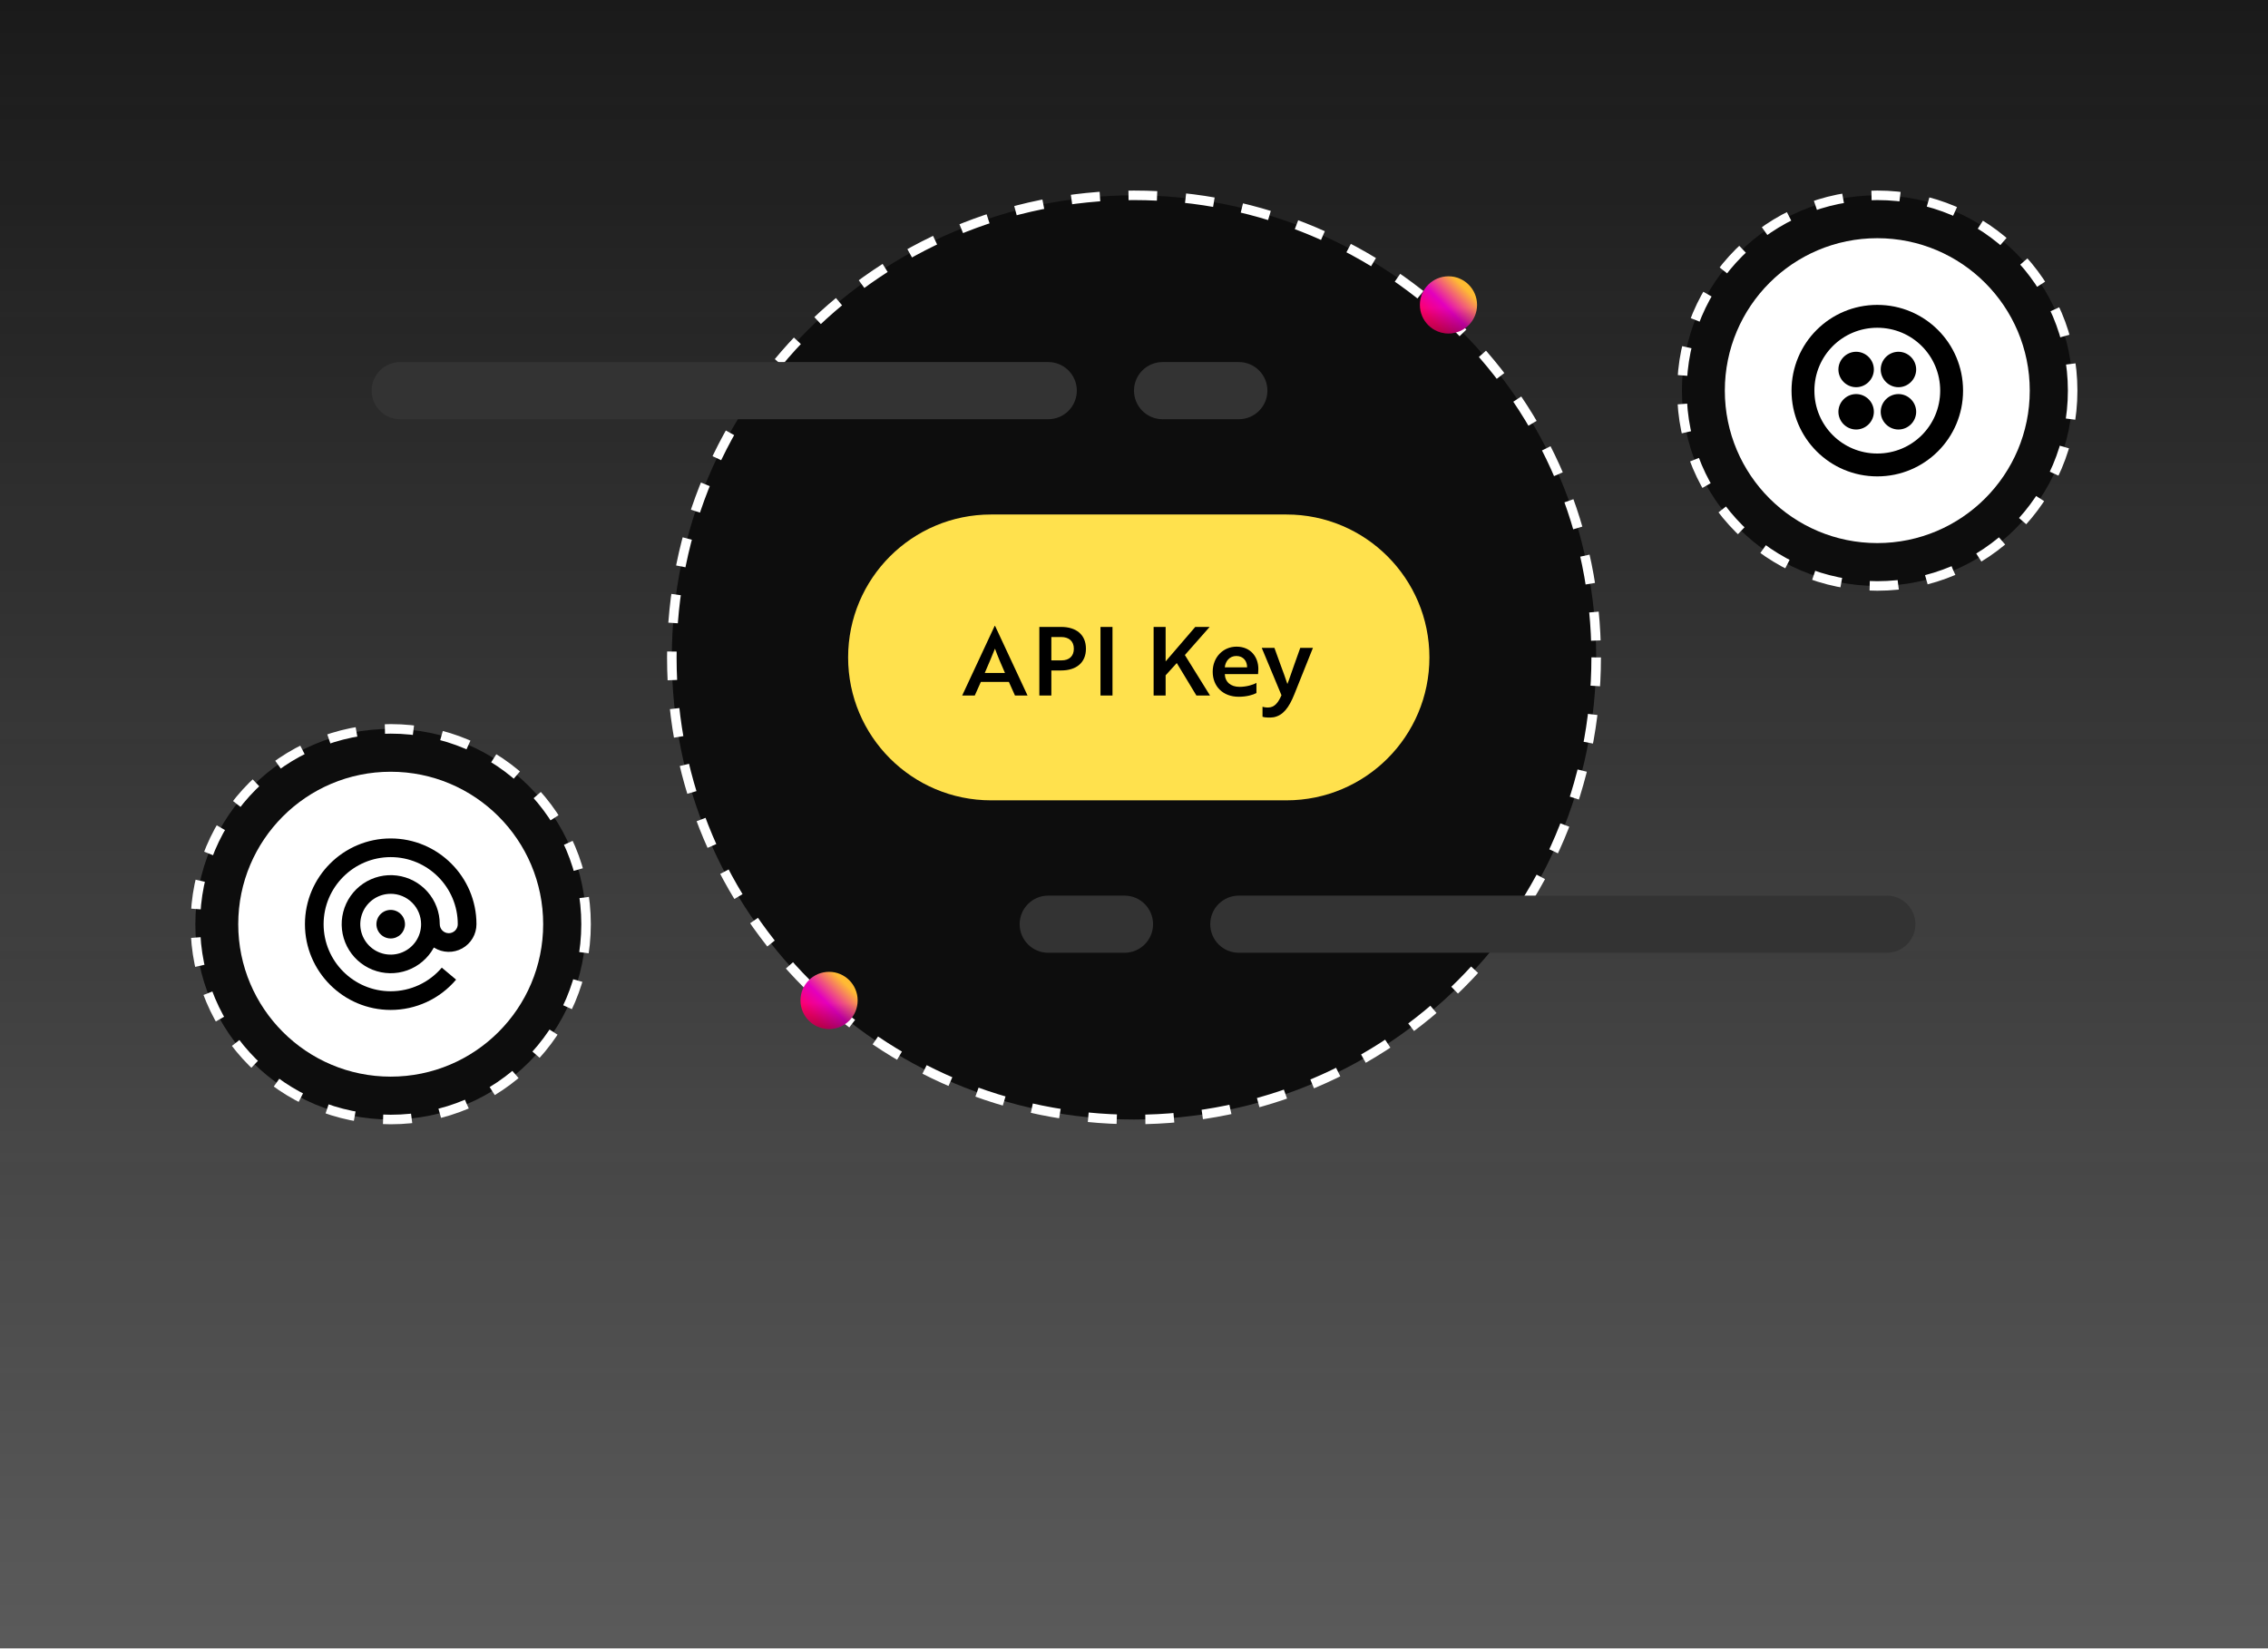
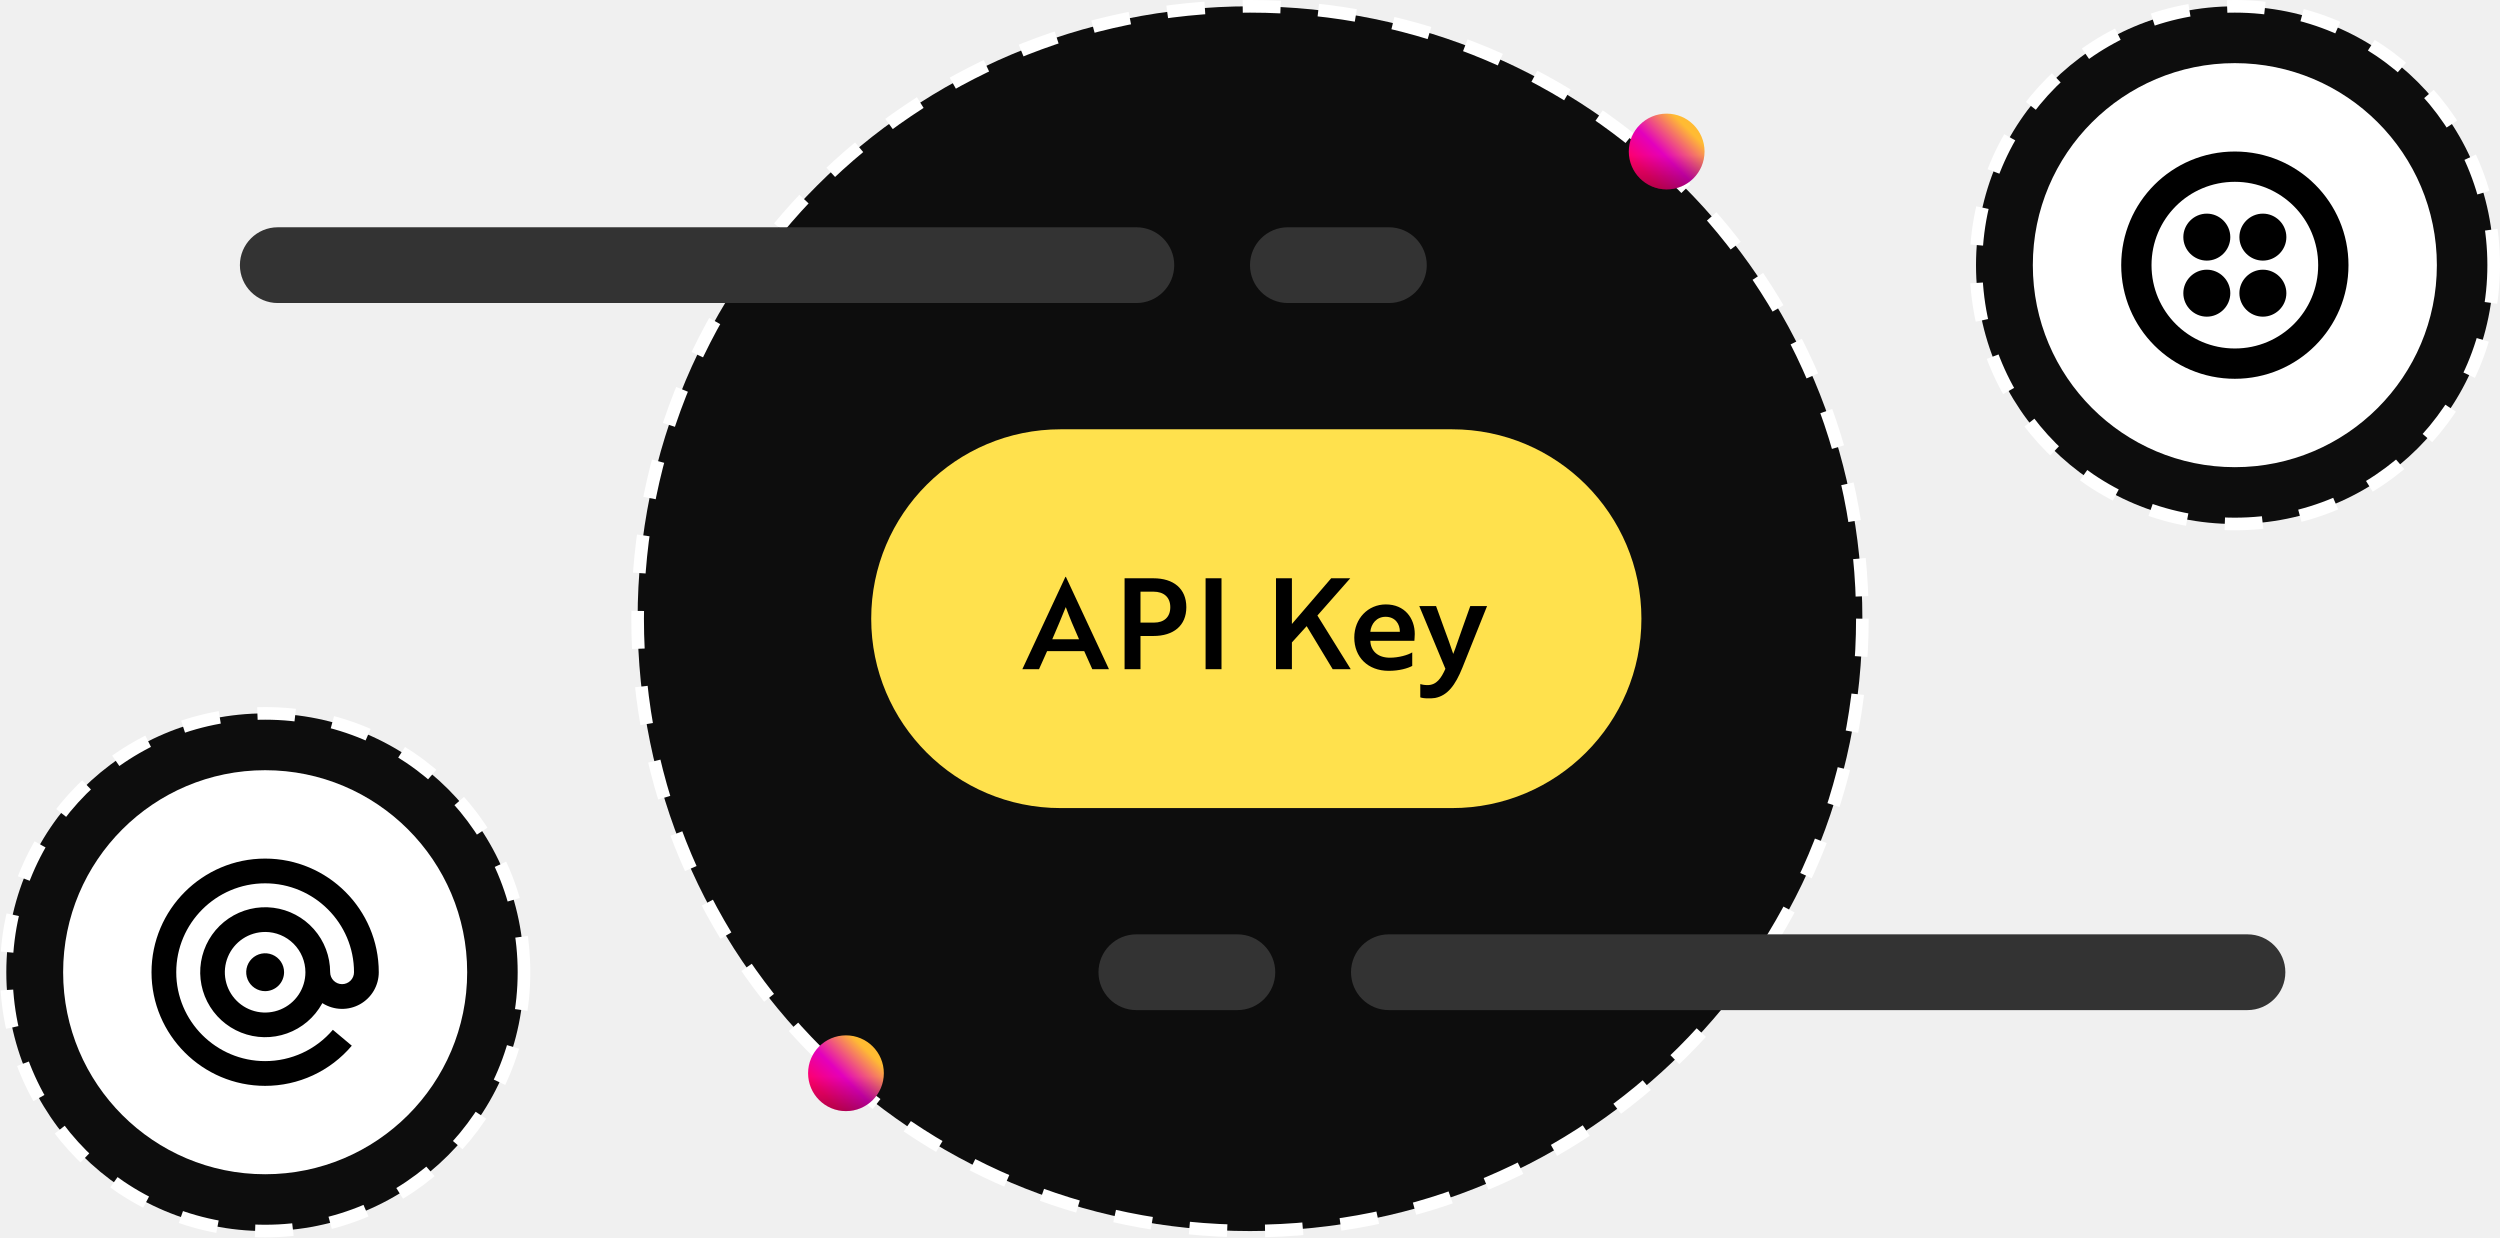
- <svg xmlns="http://www.w3.org/2000/svg" width="238" height="173" viewBox="0 0 238 173" fill="none">
-   <rect width="238" height="173" fill="url(#paint0_linear_3810_8590)" />
-   <circle cx="41" cy="97" r="20.5" fill="#0D0D0D" stroke="white" stroke-dasharray="3 3" />
-   <circle cx="41" cy="97" r="16" fill="white" />
-   <path fill-rule="evenodd" clip-rule="evenodd" d="M32 97C32 101.962 36.038 106 40.999 106C42.305 106.001 43.596 105.717 44.781 105.168C45.966 104.619 47.018 103.818 47.862 102.82L46.362 101.56C45.701 102.338 44.879 102.963 43.953 103.391C43.027 103.819 42.019 104.04 40.999 104.04C37.116 104.04 33.959 100.882 33.959 97C33.959 93.118 37.117 89.96 40.999 89.96C44.88 89.96 48.038 93.118 48.038 97C48.038 97.251 47.939 97.491 47.761 97.668C47.584 97.845 47.344 97.945 47.093 97.945C46.843 97.945 46.602 97.845 46.425 97.668C46.248 97.491 46.148 97.251 46.148 97C46.148 95.747 45.692 94.537 44.864 93.598C44.035 92.658 42.893 92.052 41.65 91.894C40.407 91.736 39.15 92.037 38.113 92.74C37.076 93.444 36.332 94.501 36.019 95.714C35.706 96.927 35.846 98.212 36.413 99.329C36.98 100.446 37.935 101.318 39.099 101.781C40.263 102.244 41.556 102.267 42.736 101.845C43.915 101.423 44.9 100.585 45.506 99.489L45.53 99.446L45.572 99.472C46.012 99.743 46.516 99.892 47.033 99.903C47.549 99.915 48.06 99.788 48.511 99.536C48.962 99.284 49.338 98.916 49.6 98.47C49.861 98.024 49.999 97.517 49.999 97C49.999 92.037 45.959 88 40.999 88C36.038 88 32 92.038 32 97ZM39.225 94.35C39.75 93.999 40.367 93.812 40.999 93.812V93.81C41.844 93.811 42.655 94.147 43.253 94.745C43.852 95.343 44.188 96.154 44.189 97C44.19 97.631 44.003 98.249 43.653 98.774C43.303 99.299 42.804 99.708 42.221 99.95C41.638 100.192 40.997 100.256 40.377 100.133C39.758 100.01 39.189 99.707 38.743 99.26C38.296 98.814 37.992 98.246 37.869 97.627C37.745 97.008 37.809 96.366 38.05 95.783C38.291 95.199 38.701 94.701 39.225 94.35ZM40.166 98.246C40.412 98.411 40.702 98.499 40.999 98.499C41.397 98.498 41.778 98.34 42.059 98.059C42.34 97.777 42.498 97.396 42.499 96.998C42.499 96.702 42.411 96.412 42.246 96.165C42.081 95.919 41.847 95.727 41.572 95.613C41.298 95.5 40.997 95.47 40.706 95.528C40.415 95.586 40.148 95.729 39.938 95.939C39.728 96.148 39.586 96.416 39.528 96.707C39.47 96.997 39.5 97.299 39.613 97.573C39.727 97.847 39.919 98.081 40.166 98.246Z" fill="black" />
-   <circle cx="197" cy="41" r="20.5" fill="#0D0D0D" stroke="white" stroke-dasharray="3 3" />
-   <circle cx="197" cy="41" r="16" fill="white" />
-   <path d="M197 32C201.98 32 206 36.02 206 41C206 45.98 201.98 50 197 50C192.02 50 188 45.98 188 41C188 36.02 192.02 32 197 32ZM197 34.4C193.34 34.4 190.4 37.34 190.4 41C190.4 44.66 193.34 47.6 197 47.6C200.66 47.6 203.6 44.66 203.6 41C203.6 37.34 200.66 34.4 197 34.4ZM194.78 41.36C195.8 41.36 196.64 42.2 196.64 43.22C196.64 44.24 195.8 45.08 194.78 45.08C193.76 45.08 192.92 44.24 192.92 43.22C192.92 42.2 193.76 41.36 194.78 41.36ZM199.22 41.36C200.24 41.36 201.08 42.2 201.08 43.22C201.08 44.24 200.24 45.08 199.22 45.08C198.2 45.08 197.36 44.24 197.36 43.22C197.36 42.2 198.2 41.36 199.22 41.36ZM199.22 36.92C200.24 36.92 201.08 37.76 201.08 38.78C201.08 39.8 200.24 40.64 199.22 40.64C198.2 40.64 197.36 39.8 197.36 38.78C197.36 37.76 198.2 36.92 199.22 36.92ZM194.78 36.92C195.8 36.92 196.64 37.76 196.64 38.78C196.64 39.8 195.8 40.64 194.78 40.64C193.76 40.64 192.92 39.8 192.92 38.78C192.92 37.76 193.76 36.92 194.78 36.92Z" fill="black" />
-   <circle cx="119" cy="69" r="48.5" fill="#0D0D0D" stroke="white" stroke-dasharray="3 3" />
-   <circle cx="87" cy="105" r="3" fill="url(#paint1_linear_3810_8590)" />
-   <circle cx="87" cy="105" r="3" fill="url(#paint2_linear_3810_8590)" />
-   <circle cx="152" cy="32" r="3" fill="url(#paint3_linear_3810_8590)" />
-   <circle cx="152" cy="32" r="3" fill="url(#paint4_linear_3810_8590)" />
-   <rect x="39" y="38" width="74" height="6" rx="3" fill="#333333" />
-   <rect x="119" y="38" width="14" height="6" rx="3" fill="#333333" />
-   <rect x="107" y="94" width="14" height="6" rx="3" fill="#333333" />
-   <rect x="127" y="94" width="74" height="6" rx="3" fill="#333333" />
-   <rect x="89" y="54" width="61" height="30" rx="15" fill="#FFE14D" />
-   <path d="M100.97 73H102.29L102.93 71.57H105.87L106.51 73H107.83L104.42 65.69H104.38L100.97 73ZM103.34 70.63C103.73 69.75 104.1 68.83 104.41 68.08C104.71 68.9 105.05 69.71 105.46 70.63H103.34ZM111.347 70.37C112.947 70.37 113.957 69.55 113.957 68.09C113.957 66.62 112.947 65.8 111.347 65.8H109.067V73H110.327V70.37H111.347ZM111.357 66.86C112.167 66.86 112.687 67.29 112.687 68.09C112.687 68.88 112.187 69.31 111.407 69.31H110.327V66.86H111.357ZM116.743 73V65.8H115.483V73H116.743ZM122.319 65.8H121.059V73H122.319V70.88L123.489 69.59L125.549 73H126.979L124.339 68.75L126.939 65.8H125.429L122.319 69.42V65.8ZM129.759 67.87C128.349 67.87 127.259 68.99 127.259 70.5C127.259 72.04 128.329 73.13 129.989 73.13C130.829 73.13 131.499 72.93 131.849 72.74V71.67C131.509 71.88 130.779 72.09 130.079 72.09C129.159 72.09 128.559 71.59 128.529 70.75H132.019C132.019 70.66 132.049 70.44 132.049 70.21C132.049 68.97 131.259 67.87 129.759 67.87ZM130.869 70.04H128.529C128.589 69.41 129.019 68.85 129.739 68.85C130.489 68.85 130.879 69.41 130.869 70.04ZM132.486 75.23C132.586 75.27 132.806 75.31 133.046 75.31C133.246 75.32 133.446 75.31 133.656 75.28C134.636 75.09 135.256 74.29 135.826 72.87L137.776 68H136.446L135.816 69.77C135.626 70.27 135.276 71.37 135.096 71.79C134.876 71.12 134.626 70.44 134.376 69.77L133.736 68H132.406L134.476 72.97C134.146 73.71 133.776 74.26 133.056 74.26C132.786 74.26 132.586 74.21 132.486 74.18V75.23Z" fill="black" />
+ <svg xmlns="http://www.w3.org/2000/svg" width="198" height="98" viewBox="0 0 198 98" fill="none">
+   <circle cx="21" cy="77" r="20.5" fill="#0D0D0D" stroke="white" stroke-dasharray="3 3" />
+   <circle cx="21" cy="77" r="16" fill="white" />
+   <path fill-rule="evenodd" clip-rule="evenodd" d="M12 77C12 81.962 16.038 86 20.999 86C22.305 86.001 23.596 85.717 24.781 85.168C25.966 84.619 27.018 83.818 27.862 82.82L26.362 81.561C25.701 82.338 24.879 82.963 23.953 83.391C23.027 83.819 22.019 84.04 20.999 84.04C17.116 84.04 13.959 80.882 13.959 77C13.959 73.118 17.117 69.96 20.999 69.96C24.88 69.96 28.038 73.118 28.038 77C28.038 77.251 27.939 77.491 27.762 77.668C27.584 77.845 27.344 77.945 27.093 77.945C26.843 77.945 26.602 77.845 26.425 77.668C26.248 77.491 26.148 77.251 26.148 77C26.148 75.747 25.692 74.537 24.863 73.598C24.035 72.658 22.893 72.052 21.65 71.894C20.407 71.736 19.15 72.037 18.113 72.74C17.076 73.444 16.332 74.501 16.019 75.714C15.706 76.927 15.846 78.212 16.413 79.329C16.98 80.446 17.935 81.318 19.099 81.781C20.263 82.245 21.556 82.267 22.735 81.845C23.915 81.423 24.9 80.585 25.506 79.489L25.53 79.446L25.572 79.472C26.012 79.743 26.516 79.892 27.033 79.903C27.549 79.915 28.06 79.788 28.511 79.536C28.962 79.284 29.338 78.916 29.6 78.47C29.861 78.024 29.999 77.517 29.999 77C29.999 72.037 25.959 68 20.999 68C16.038 68 12 72.038 12 77ZM19.225 74.35C19.75 73.999 20.367 73.812 20.999 73.812V73.81C21.844 73.811 22.655 74.147 23.253 74.745C23.852 75.343 24.188 76.154 24.189 77C24.19 77.631 24.003 78.249 23.653 78.774C23.302 79.299 22.804 79.708 22.221 79.95C21.638 80.192 20.997 80.256 20.378 80.133C19.758 80.01 19.189 79.707 18.743 79.26C18.296 78.814 17.992 78.246 17.869 77.627C17.745 77.008 17.809 76.366 18.05 75.783C18.291 75.199 18.701 74.701 19.225 74.35ZM20.166 78.246C20.412 78.411 20.702 78.499 20.999 78.499C21.397 78.498 21.778 78.34 22.059 78.059C22.34 77.777 22.498 77.396 22.499 76.998C22.499 76.702 22.411 76.412 22.246 76.165C22.081 75.919 21.847 75.727 21.573 75.613C21.298 75.5 20.997 75.47 20.706 75.528C20.415 75.586 20.148 75.729 19.938 75.939C19.728 76.148 19.586 76.416 19.528 76.707C19.47 76.997 19.5 77.299 19.613 77.573C19.727 77.847 19.919 78.081 20.166 78.246Z" fill="black" />
+   <circle cx="177" cy="21" r="20.5" fill="#0D0D0D" stroke="white" stroke-dasharray="3 3" />
+   <circle cx="177" cy="21" r="16" fill="white" />
+   <path d="M177 12C181.98 12 186 16.02 186 21C186 25.98 181.98 30 177 30C172.02 30 168 25.98 168 21C168 16.02 172.02 12 177 12ZM177 14.4C173.34 14.4 170.4 17.34 170.4 21C170.4 24.66 173.34 27.6 177 27.6C180.66 27.6 183.6 24.66 183.6 21C183.6 17.34 180.66 14.4 177 14.4ZM174.78 21.36C175.8 21.36 176.64 22.2 176.64 23.22C176.64 24.24 175.8 25.08 174.78 25.08C173.76 25.08 172.92 24.24 172.92 23.22C172.92 22.2 173.76 21.36 174.78 21.36ZM179.22 21.36C180.24 21.36 181.08 22.2 181.08 23.22C181.08 24.24 180.24 25.08 179.22 25.08C178.2 25.08 177.36 24.24 177.36 23.22C177.36 22.2 178.2 21.36 179.22 21.36ZM179.22 16.92C180.24 16.92 181.08 17.76 181.08 18.78C181.08 19.8 180.24 20.64 179.22 20.64C178.2 20.64 177.36 19.8 177.36 18.78C177.36 17.76 178.2 16.92 179.22 16.92ZM174.78 16.92C175.8 16.92 176.64 17.76 176.64 18.78C176.64 19.8 175.8 20.64 174.78 20.64C173.76 20.64 172.92 19.8 172.92 18.78C172.92 17.76 173.76 16.92 174.78 16.92Z" fill="black" />
+   <circle cx="99" cy="49" r="48.5" fill="#0D0D0D" stroke="white" stroke-dasharray="3 3" />
+   <circle cx="67" cy="85" r="3" fill="url(#paint0_linear_3810_8524)" />
+   <circle cx="67" cy="85" r="3" fill="url(#paint1_linear_3810_8524)" />
+   <circle cx="132" cy="12" r="3" fill="url(#paint2_linear_3810_8524)" />
+   <circle cx="132" cy="12" r="3" fill="url(#paint3_linear_3810_8524)" />
+   <rect x="19" y="18" width="74" height="6" rx="3" fill="#333333" />
+   <rect x="99" y="18" width="14" height="6" rx="3" fill="#333333" />
+   <rect x="87" y="74" width="14" height="6" rx="3" fill="#333333" />
+   <rect x="107" y="74" width="74" height="6" rx="3" fill="#333333" />
+   <rect x="69" y="34" width="61" height="30" rx="15" fill="#FFE14D" />
+   <path d="M80.97 53H82.29L82.93 51.57H85.87L86.51 53H87.83L84.42 45.69H84.38L80.97 53ZM83.34 50.63C83.73 49.75 84.1 48.83 84.41 48.08C84.71 48.9 85.05 49.71 85.46 50.63H83.34ZM91.347 50.37C92.947 50.37 93.957 49.55 93.957 48.09C93.957 46.62 92.947 45.8 91.347 45.8H89.067V53H90.327V50.37H91.347ZM91.357 46.86C92.167 46.86 92.687 47.29 92.687 48.09C92.687 48.88 92.187 49.31 91.407 49.31H90.327V46.86H91.357ZM96.743 53V45.8H95.483V53H96.743ZM102.319 45.8H101.059V53H102.319V50.88L103.489 49.59L105.549 53H106.979L104.339 48.75L106.939 45.8H105.429L102.319 49.42V45.8ZM109.759 47.87C108.349 47.87 107.259 48.99 107.259 50.5C107.259 52.04 108.329 53.13 109.989 53.13C110.829 53.13 111.499 52.93 111.849 52.74V51.67C111.509 51.88 110.779 52.09 110.079 52.09C109.159 52.09 108.559 51.59 108.529 50.75H112.019C112.019 50.66 112.049 50.44 112.049 50.21C112.049 48.97 111.259 47.87 109.759 47.87ZM110.869 50.04H108.529C108.589 49.41 109.019 48.85 109.739 48.85C110.489 48.85 110.879 49.41 110.869 50.04ZM112.486 55.23C112.586 55.27 112.806 55.31 113.046 55.31C113.246 55.32 113.446 55.31 113.656 55.28C114.636 55.09 115.256 54.29 115.826 52.87L117.776 48H116.446L115.816 49.77C115.626 50.27 115.276 51.37 115.096 51.79C114.876 51.12 114.626 50.44 114.376 49.77L113.736 48H112.406L114.476 52.97C114.146 53.71 113.776 54.26 113.056 54.26C112.786 54.26 112.586 54.21 112.486 54.18V55.23Z" fill="black" />
  <defs>
-     <linearGradient id="paint0_linear_3810_8590" x1="119" y1="0" x2="119" y2="173" gradientUnits="userSpaceOnUse">
-       <stop stop-color="#1A1A1A" />
-       <stop offset="1" stop-color="#1A1A1A" stop-opacity="0.7" />
-     </linearGradient>
-     <linearGradient id="paint1_linear_3810_8590" x1="90" y1="102" x2="84" y2="108" gradientUnits="userSpaceOnUse">
+     <linearGradient id="paint0_linear_3810_8524" x1="70" y1="82" x2="64" y2="88" gradientUnits="userSpaceOnUse">
      <stop offset="0.211" stop-color="#FFBB33" />
      <stop offset="0.539" stop-color="#E300BD" />
      <stop offset="0.789" stop-color="#FF006A" />
    </linearGradient>
-     <linearGradient id="paint2_linear_3810_8590" x1="87" y1="102" x2="87" y2="108" gradientUnits="userSpaceOnUse">
+     <linearGradient id="paint1_linear_3810_8524" x1="67" y1="82" x2="67" y2="88" gradientUnits="userSpaceOnUse">
      <stop offset="0.547" stop-opacity="0" />
      <stop offset="1" stop-opacity="0.3" />
    </linearGradient>
-     <linearGradient id="paint3_linear_3810_8590" x1="155" y1="29" x2="149" y2="35" gradientUnits="userSpaceOnUse">
+     <linearGradient id="paint2_linear_3810_8524" x1="135" y1="9" x2="129" y2="15" gradientUnits="userSpaceOnUse">
      <stop offset="0.211" stop-color="#FFBB33" />
      <stop offset="0.539" stop-color="#E300BD" />
      <stop offset="0.789" stop-color="#FF006A" />
    </linearGradient>
-     <linearGradient id="paint4_linear_3810_8590" x1="152" y1="29" x2="152" y2="35" gradientUnits="userSpaceOnUse">
+     <linearGradient id="paint3_linear_3810_8524" x1="132" y1="9" x2="132" y2="15" gradientUnits="userSpaceOnUse">
      <stop offset="0.547" stop-opacity="0" />
      <stop offset="1" stop-opacity="0.3" />
    </linearGradient>
  </defs>
</svg>
